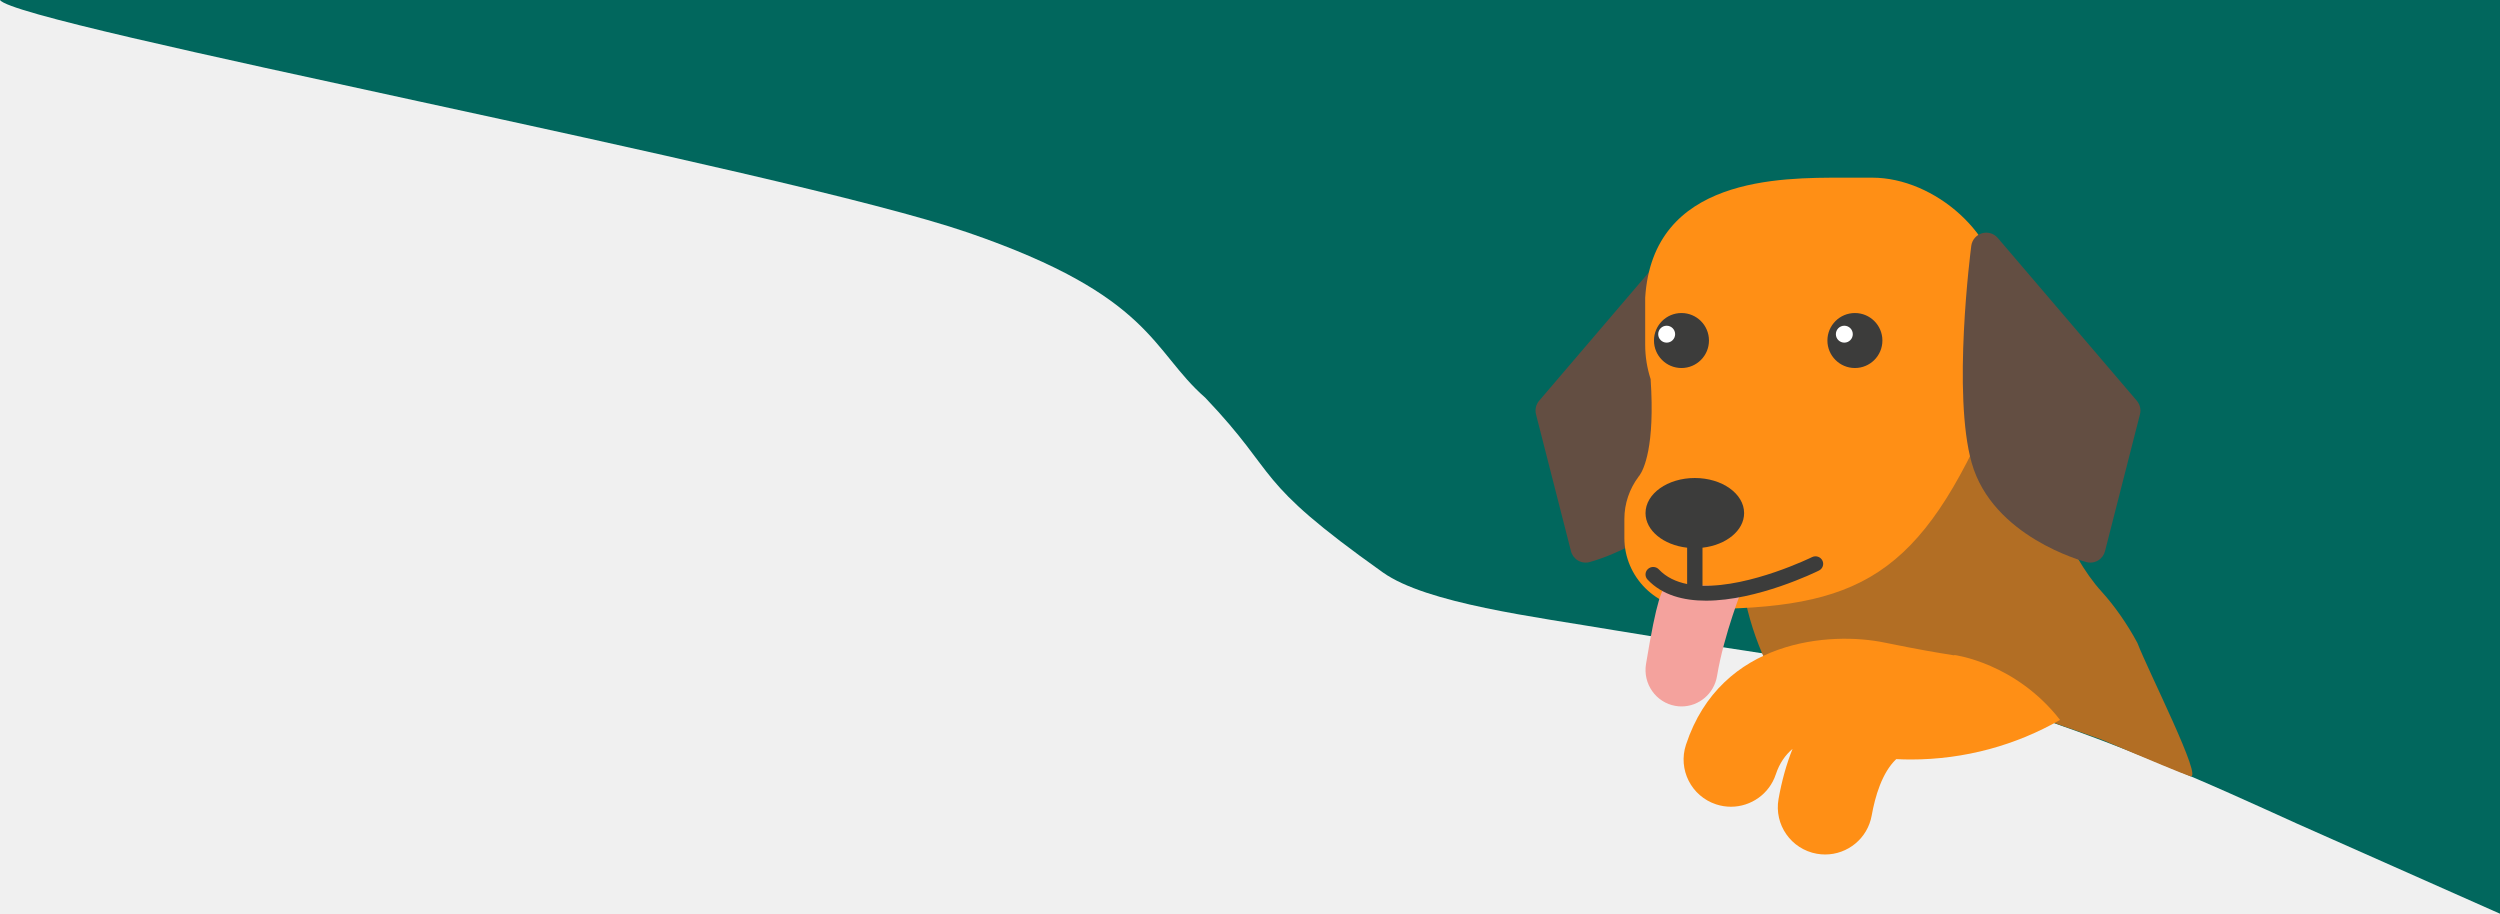
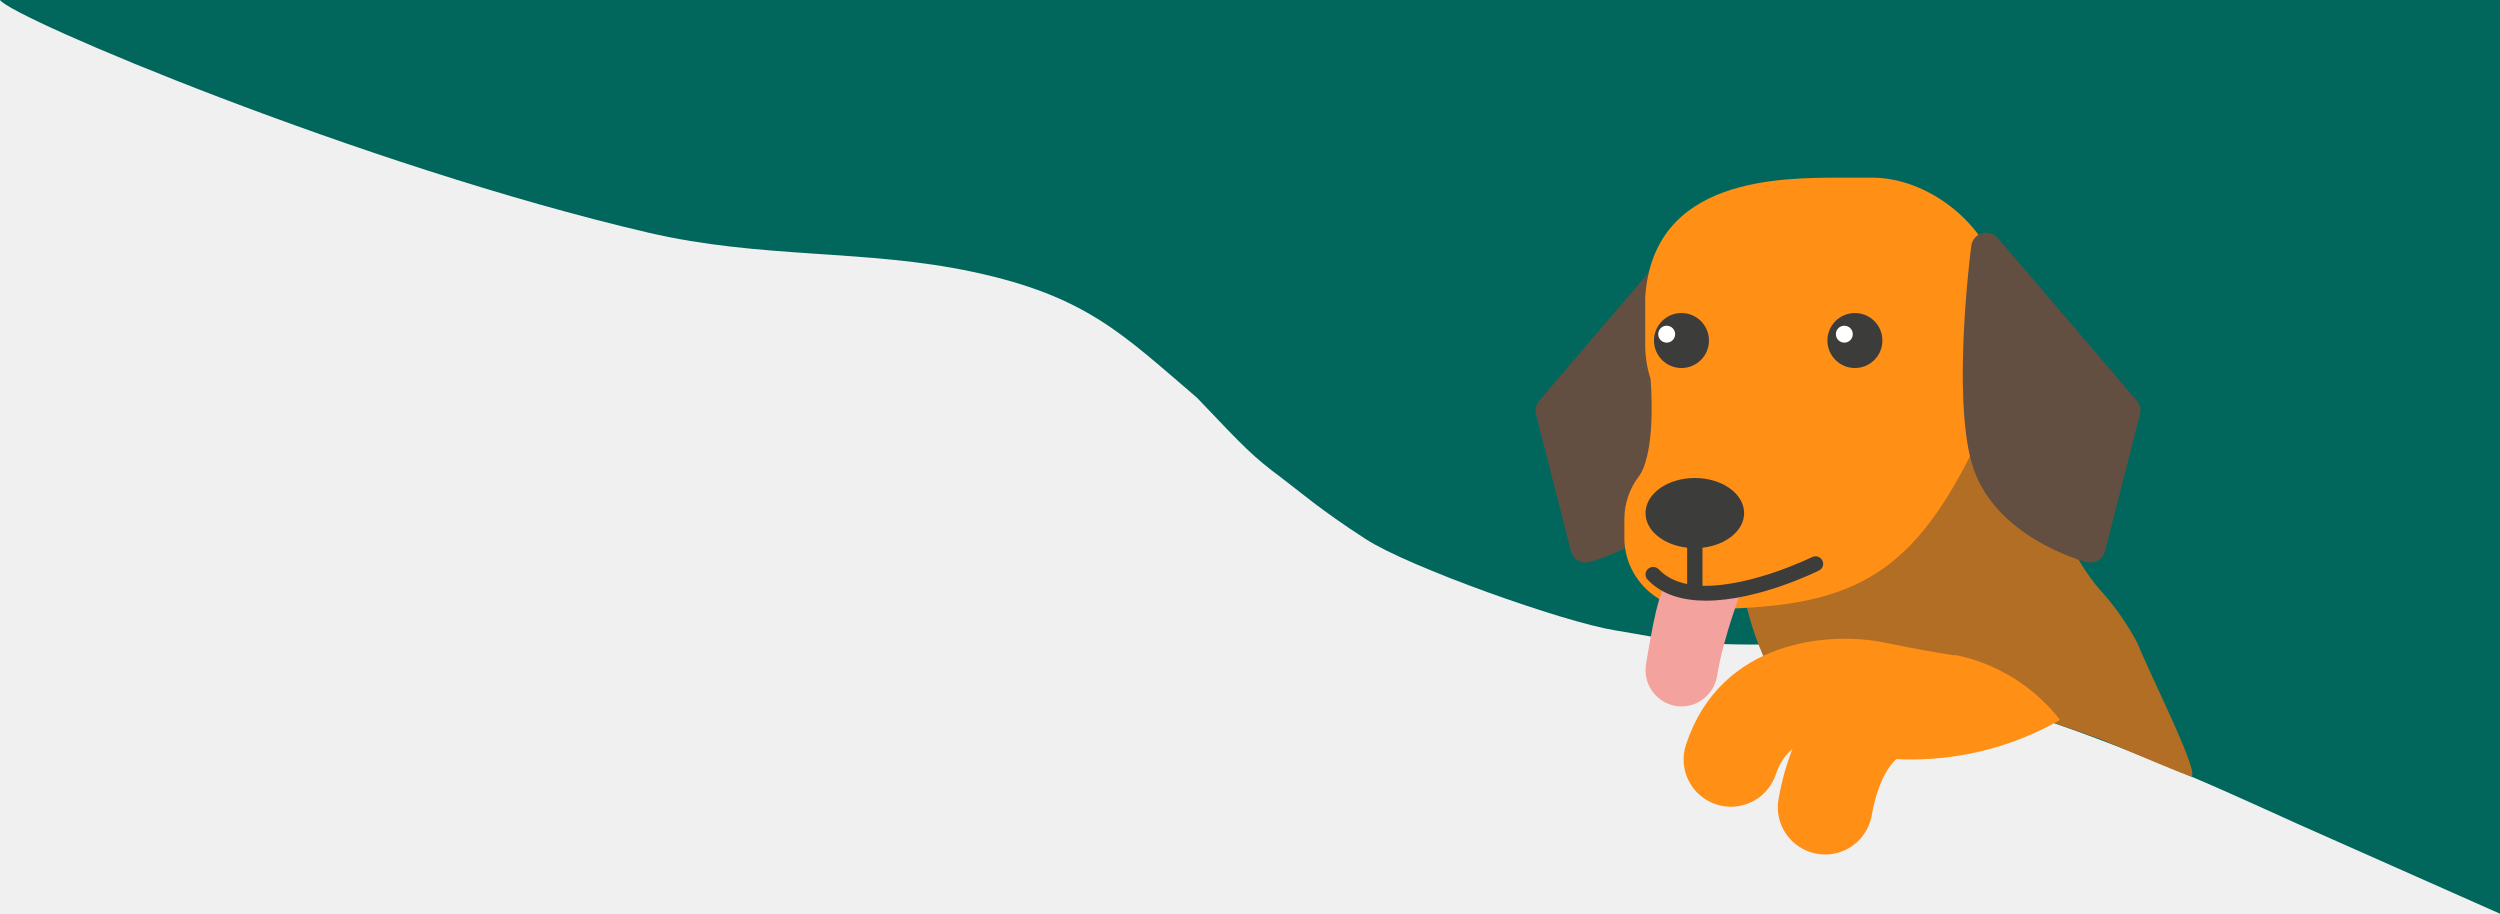
<svg xmlns="http://www.w3.org/2000/svg" width="591px" height="216px" viewBox="0 0 591 216" version="1.1">
  <g id="页面-1" stroke="none" stroke-width="1" fill="none" fill-rule="evenodd">
    <g id="编组">
      <g id="wave" fill="#01675D" fill-rule="nonzero">
-         <path d="M0,0 C3.736,5.841 185.269,40 228.894,55 C272.519,70 272.14,82.832 284.906,94 C303,113 295.5,113 326.89,135.309 C337.276,142.69 362.987,145.82 381.721,149 C409.486,153.713 436.122,156.512 460.028,163.018 C495.344,172.628 524.707,186.43 543,194.7 L591,216 L591,0 L543,0 C495,0 399,0 303,0" id="路径" />
+         <path d="M0,0 C2.674,4.181 85.563,39.212 153.269,55 C180.145,61.267 204.589,58.836 230.039,64.281 C256.763,70 265.384,79 282.945,94 C294.517,106.152 296.042,107.794 303,113 C306.921,115.934 312.042,120.472 322.949,127.5 C333.122,134.055 369.442,147 381.721,149 C394,151 398,152.5 417.321,152.367 C436.642,152.235 446.201,159.255 460.028,163.018 C495.344,172.628 524.707,186.43 543,194.7 L591,216 L591,0 L543,0 C495,0 399,0 303,0" id="路径" />
      </g>
      <g id="dog" transform="translate(443, 120.5) scale(-1, 1) translate(-443, -120.5) translate(363, 39)">
        <path d="M49.52,34.667 C49.52,34.667 42.673,82.789 26.146,100.898 C23.23,104.093 20.098,108.523 17.716,112.998 C15.132,119.724 1.989,145.599 5.233,144.506 C7.079,143.885 14.05,140.999 26.146,135.849 C29.002,134.837 31.092,134.097 32.414,133.632 C33.841,133.13 42.772,130.366 49.023,126.4 C55.923,122.022 60.124,116.429 60.124,116.429 C60.574,116.798 60.911,117.075 61.136,117.259 C67.027,122.091 75.862,129.337 87.643,139 C89.01,138.663 90.356,138.271 91.691,137.855 C104.537,124.055 115.907,102.938 110.713,73.34 C100.19,13.39 49.52,34.667 49.52,34.667 Z" id="路径" fill="#B26E24" />
        <path d="M120.008,19.119 C120.189,17.716 121.18,16.552 122.534,16.149 C123.889,15.745 125.352,16.179 126.271,17.254 L159.142,55.734 C159.899,56.619 160.176,57.818 159.889,58.947 L151.619,91.309 C151.384,92.231 150.79,93.023 149.969,93.505 C149.414,93.833 148.788,94 148.155,94 C147.852,94 147.547,93.962 147.247,93.883 C146.344,93.645 125.065,87.87 120.114,70.447 C115.517,54.265 119.823,20.545 120.008,19.119" id="路径" fill="#634E42" />
        <path d="M135.703,73.769 L135.711,73.752 C135.711,73.752 135.663,73.706 135.581,73.609 C135.524,73.532 135.468,73.454 135.408,73.378 C134.469,72.043 131.718,66.679 132.792,50.62 C133.625,48.051 134.079,45.313 134.079,42.47 L134.079,31.382 C132.291,2.767 102.089,3 87.269,3 L80.412,3 C65.592,3 50,16.687 50,31.382 L50,42.47 C50,46.05 50.718,49.465 52.011,52.583 L52.012,52.585 C52.542,53.86 50.875,55.347 51.588,56.514 C69.152,97.52 83.309,105 122.003,105 C131.39,105 139,97.455 139,88.147 L139,83.712 C139,79.988 137.766,76.559 135.703,73.769" id="路径" fill="#FF8F15" />
        <path d="M91,41.5 C91,45.09 88.089,48 84.5,48 C80.909,48 78,45.09 78,41.5 C78,37.909 80.909,35 84.5,35 C88.089,35 91,37.909 91,41.5" id="路径" fill="#3C3C3B" />
        <path d="M132,41.5 C132,45.09 129.089,48 125.499,48 C121.909,48 119,45.09 119,41.5 C119,37.909 121.909,35 125.499,35 C129.089,35 132,37.909 132,41.5" id="路径" fill="#3C3C3B" />
        <path d="M89,40 C89,41.104 88.104,42 87,42 C85.895,42 85,41.104 85,40 C85,38.895 85.895,38 87,38 C88.104,38 89,38.895 89,40" id="路径" fill="#FFFFFF" />
        <path d="M131,40 C131,41.104 130.104,42 128.999,42 C127.895,42 127,41.104 127,40 C127,38.895 127.895,38 128.999,38 C130.104,38 131,38.895 131,40" id="路径" fill="#FFFFFF" />
        <path d="M56.992,19.119 C56.81,17.716 55.82,16.552 54.466,16.149 C53.111,15.745 51.647,16.179 50.729,17.254 L17.858,55.734 C17.103,56.619 16.823,57.818 17.111,58.947 L25.38,91.309 C25.616,92.231 26.21,93.023 27.031,93.505 C27.585,93.833 28.212,94 28.844,94 C29.148,94 29.453,93.962 29.752,93.883 C30.655,93.645 51.935,87.87 56.886,70.447 C61.483,54.265 57.178,20.545 56.992,19.119" id="路径" fill="#634E42" />
        <path d="M119,101 C119,101 123.976,105.969 126,119" id="路径" fill="#3C3C3B" />
        <path d="M125.476,128 C121.389,128 117.783,125.013 117.089,120.798 C115.477,111 111.035,99.864 111,99.827 C111.122,99.957 111,99.827 111,99.827 L128.857,99 C130.114,100.185 131.337,102.495 133.883,117.969 C134.655,122.66 131.523,127.1 126.885,127.883 C126.412,127.962 125.94,127.999 125.476,128" id="路径" fill="#F4A29D" />
        <path d="M130.848,95.604 C129.099,97.463 126.779,98.54 124.162,99.069 L124.162,90.476 C129.734,89.854 133.999,86.433 133.999,82.294 C133.999,77.714 128.783,74 122.345,74 C115.909,74 110.692,77.714 110.692,82.294 C110.692,86.433 114.958,89.854 120.53,90.476 L120.53,99.464 C109.164,99.798 94.833,92.803 94.637,92.705 C93.74,92.261 92.649,92.612 92.196,93.489 C91.743,94.363 92.101,95.432 92.995,95.875 C93.818,96.284 107.562,103 119.695,103 C125.025,103 130.043,101.706 133.519,98.013 C134.2,97.291 134.152,96.165 133.414,95.501 C132.677,94.835 131.529,94.882 130.848,95.604" id="路径" fill="#3C3C3B" />
        <path d="M124.436,137.056 C116.157,111.946 90.101,110.281 77.481,112.911 C68.879,114.665 65.428,115.217 61.054,115.924 L60.959,115.846 C60.959,115.846 46.528,117.68 36,131.19 C46.404,137.132 58.445,140.546 71.292,140.546 C72.446,140.546 73.591,140.511 74.731,140.455 C78.083,143.635 79.731,149.283 80.532,153.787 C81.494,159.197 86.21,163.001 91.53,163 C92.178,163 92.836,162.944 93.497,162.827 C99.579,161.748 103.633,155.954 102.553,149.884 C101.781,145.543 100.673,141.596 99.246,138.04 C100.924,139.464 102.324,141.404 103.192,144.037 C104.741,148.735 109.114,151.713 113.812,151.713 C114.971,151.713 116.149,151.531 117.31,151.15 C123.176,149.222 126.368,142.912 124.436,137.056" id="路径" fill="#FF8F15" />
      </g>
    </g>
  </g>
</svg>
